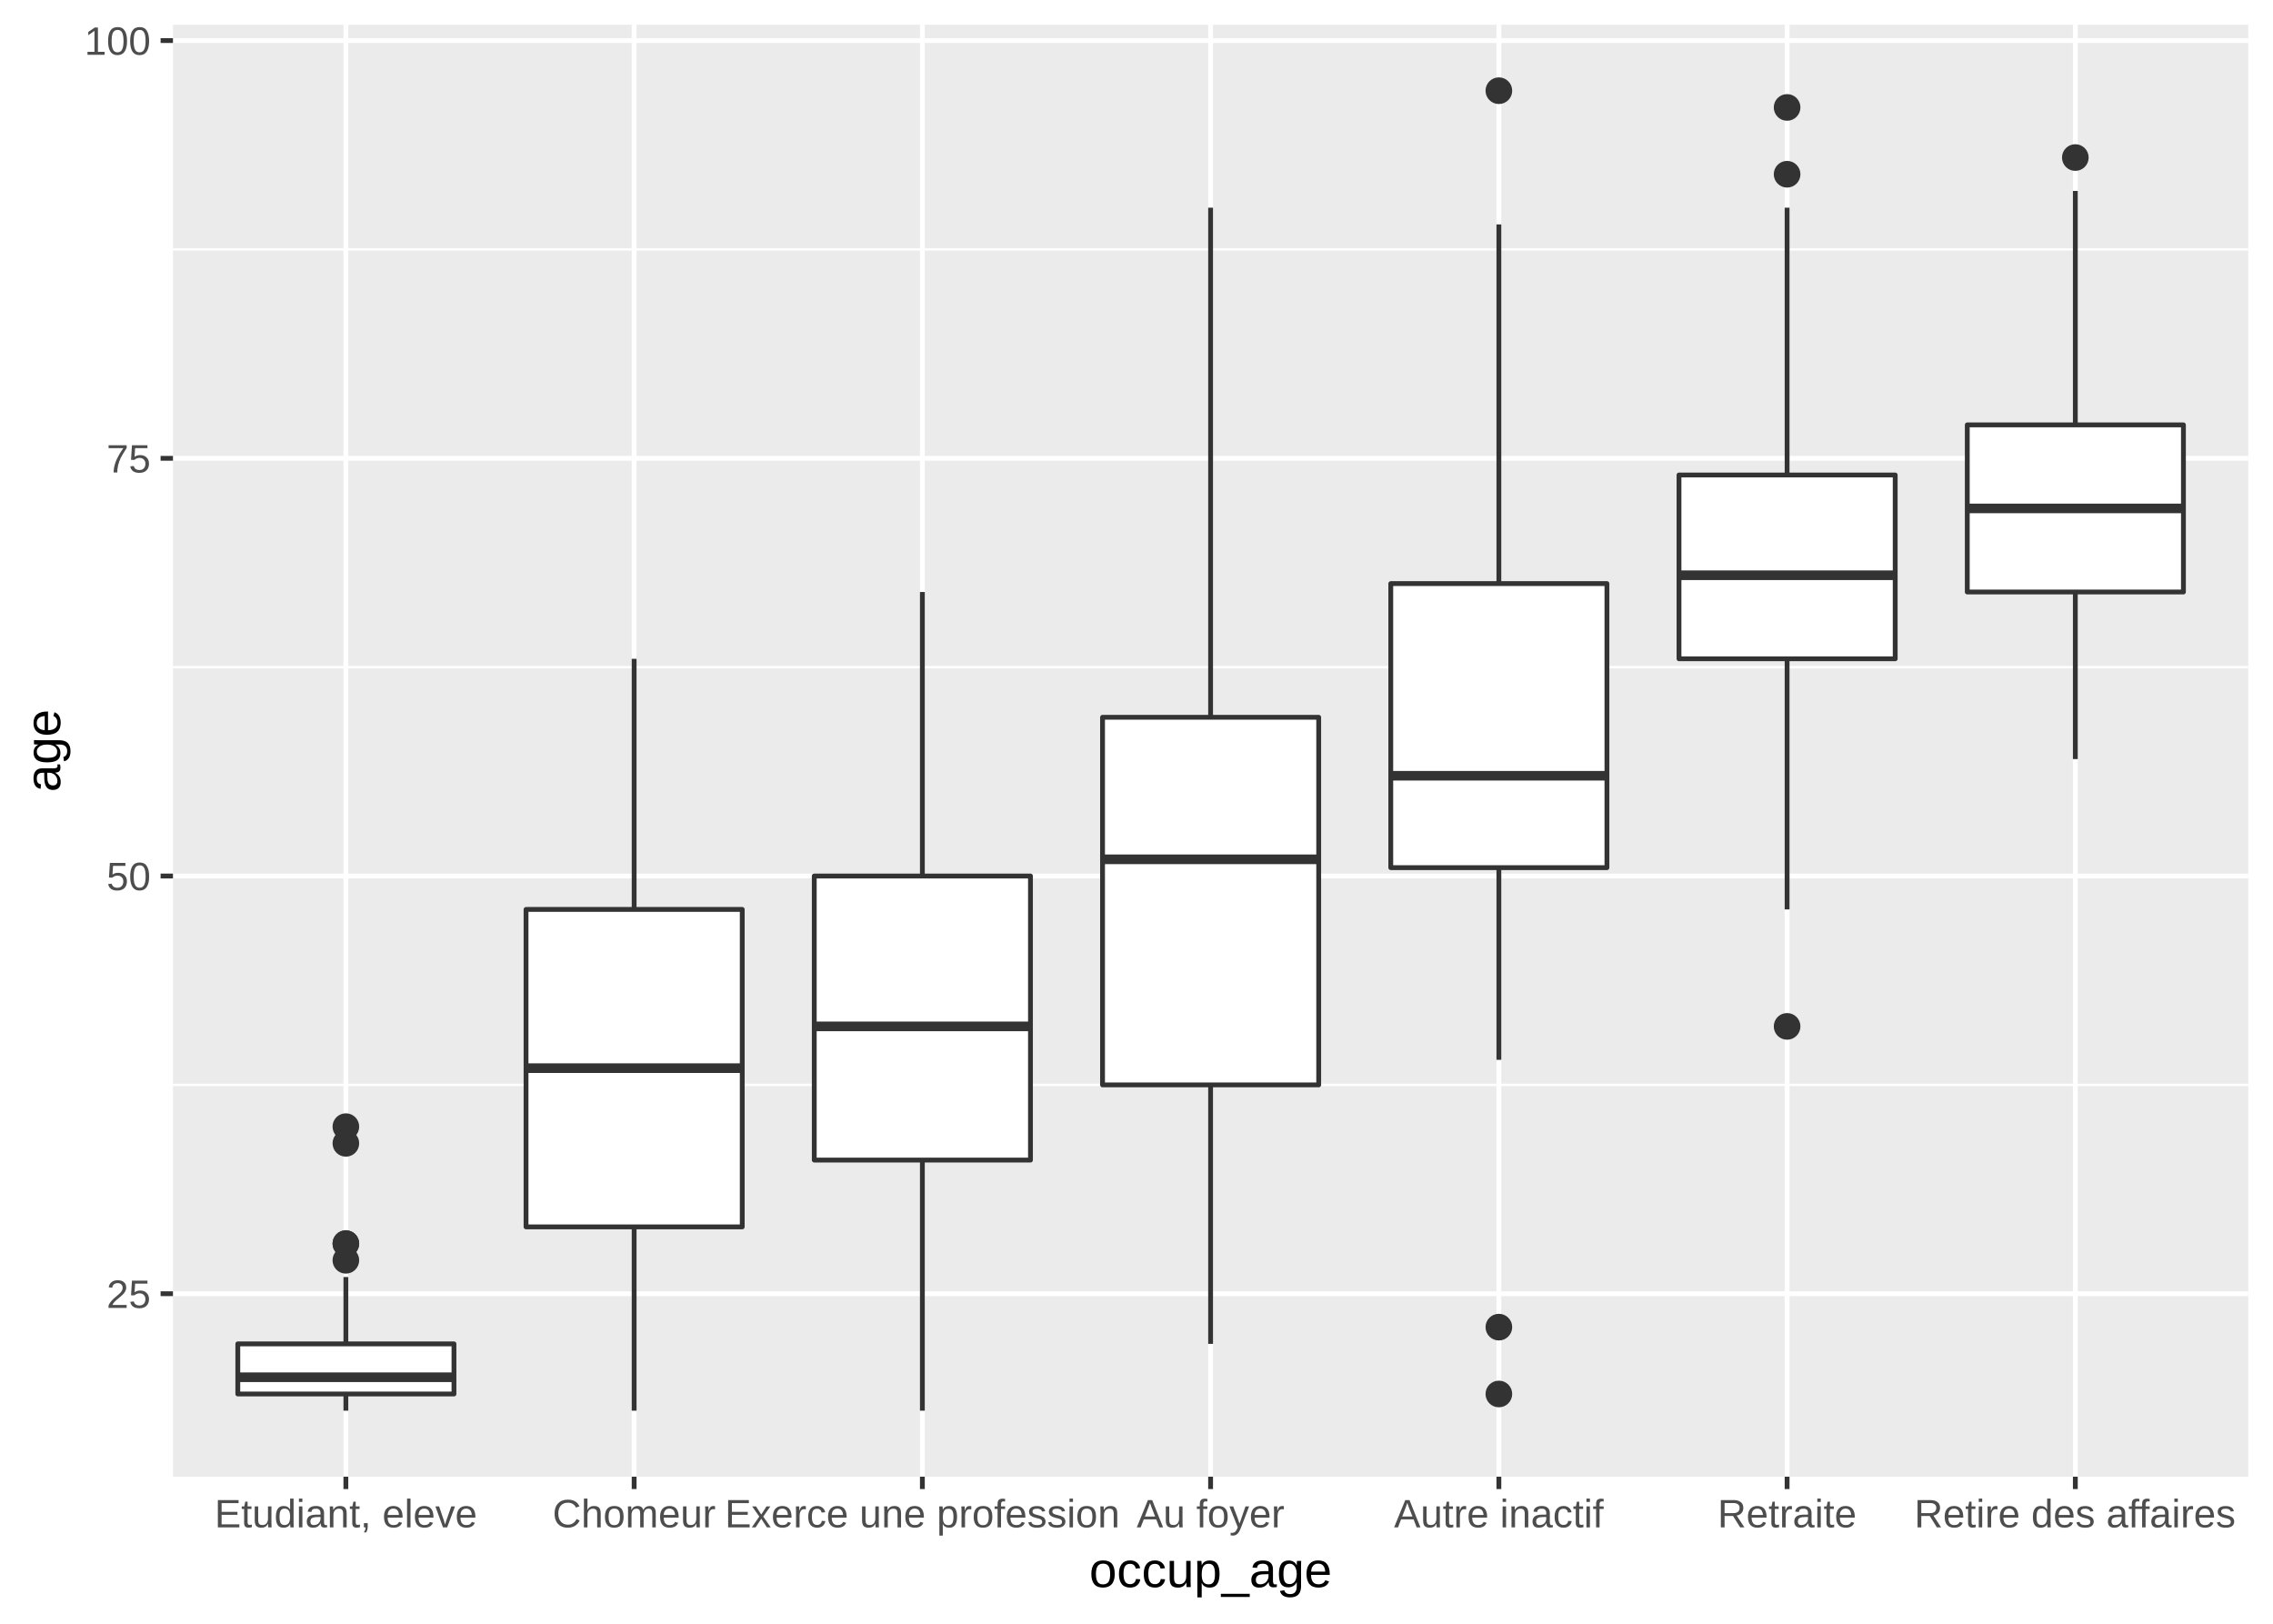
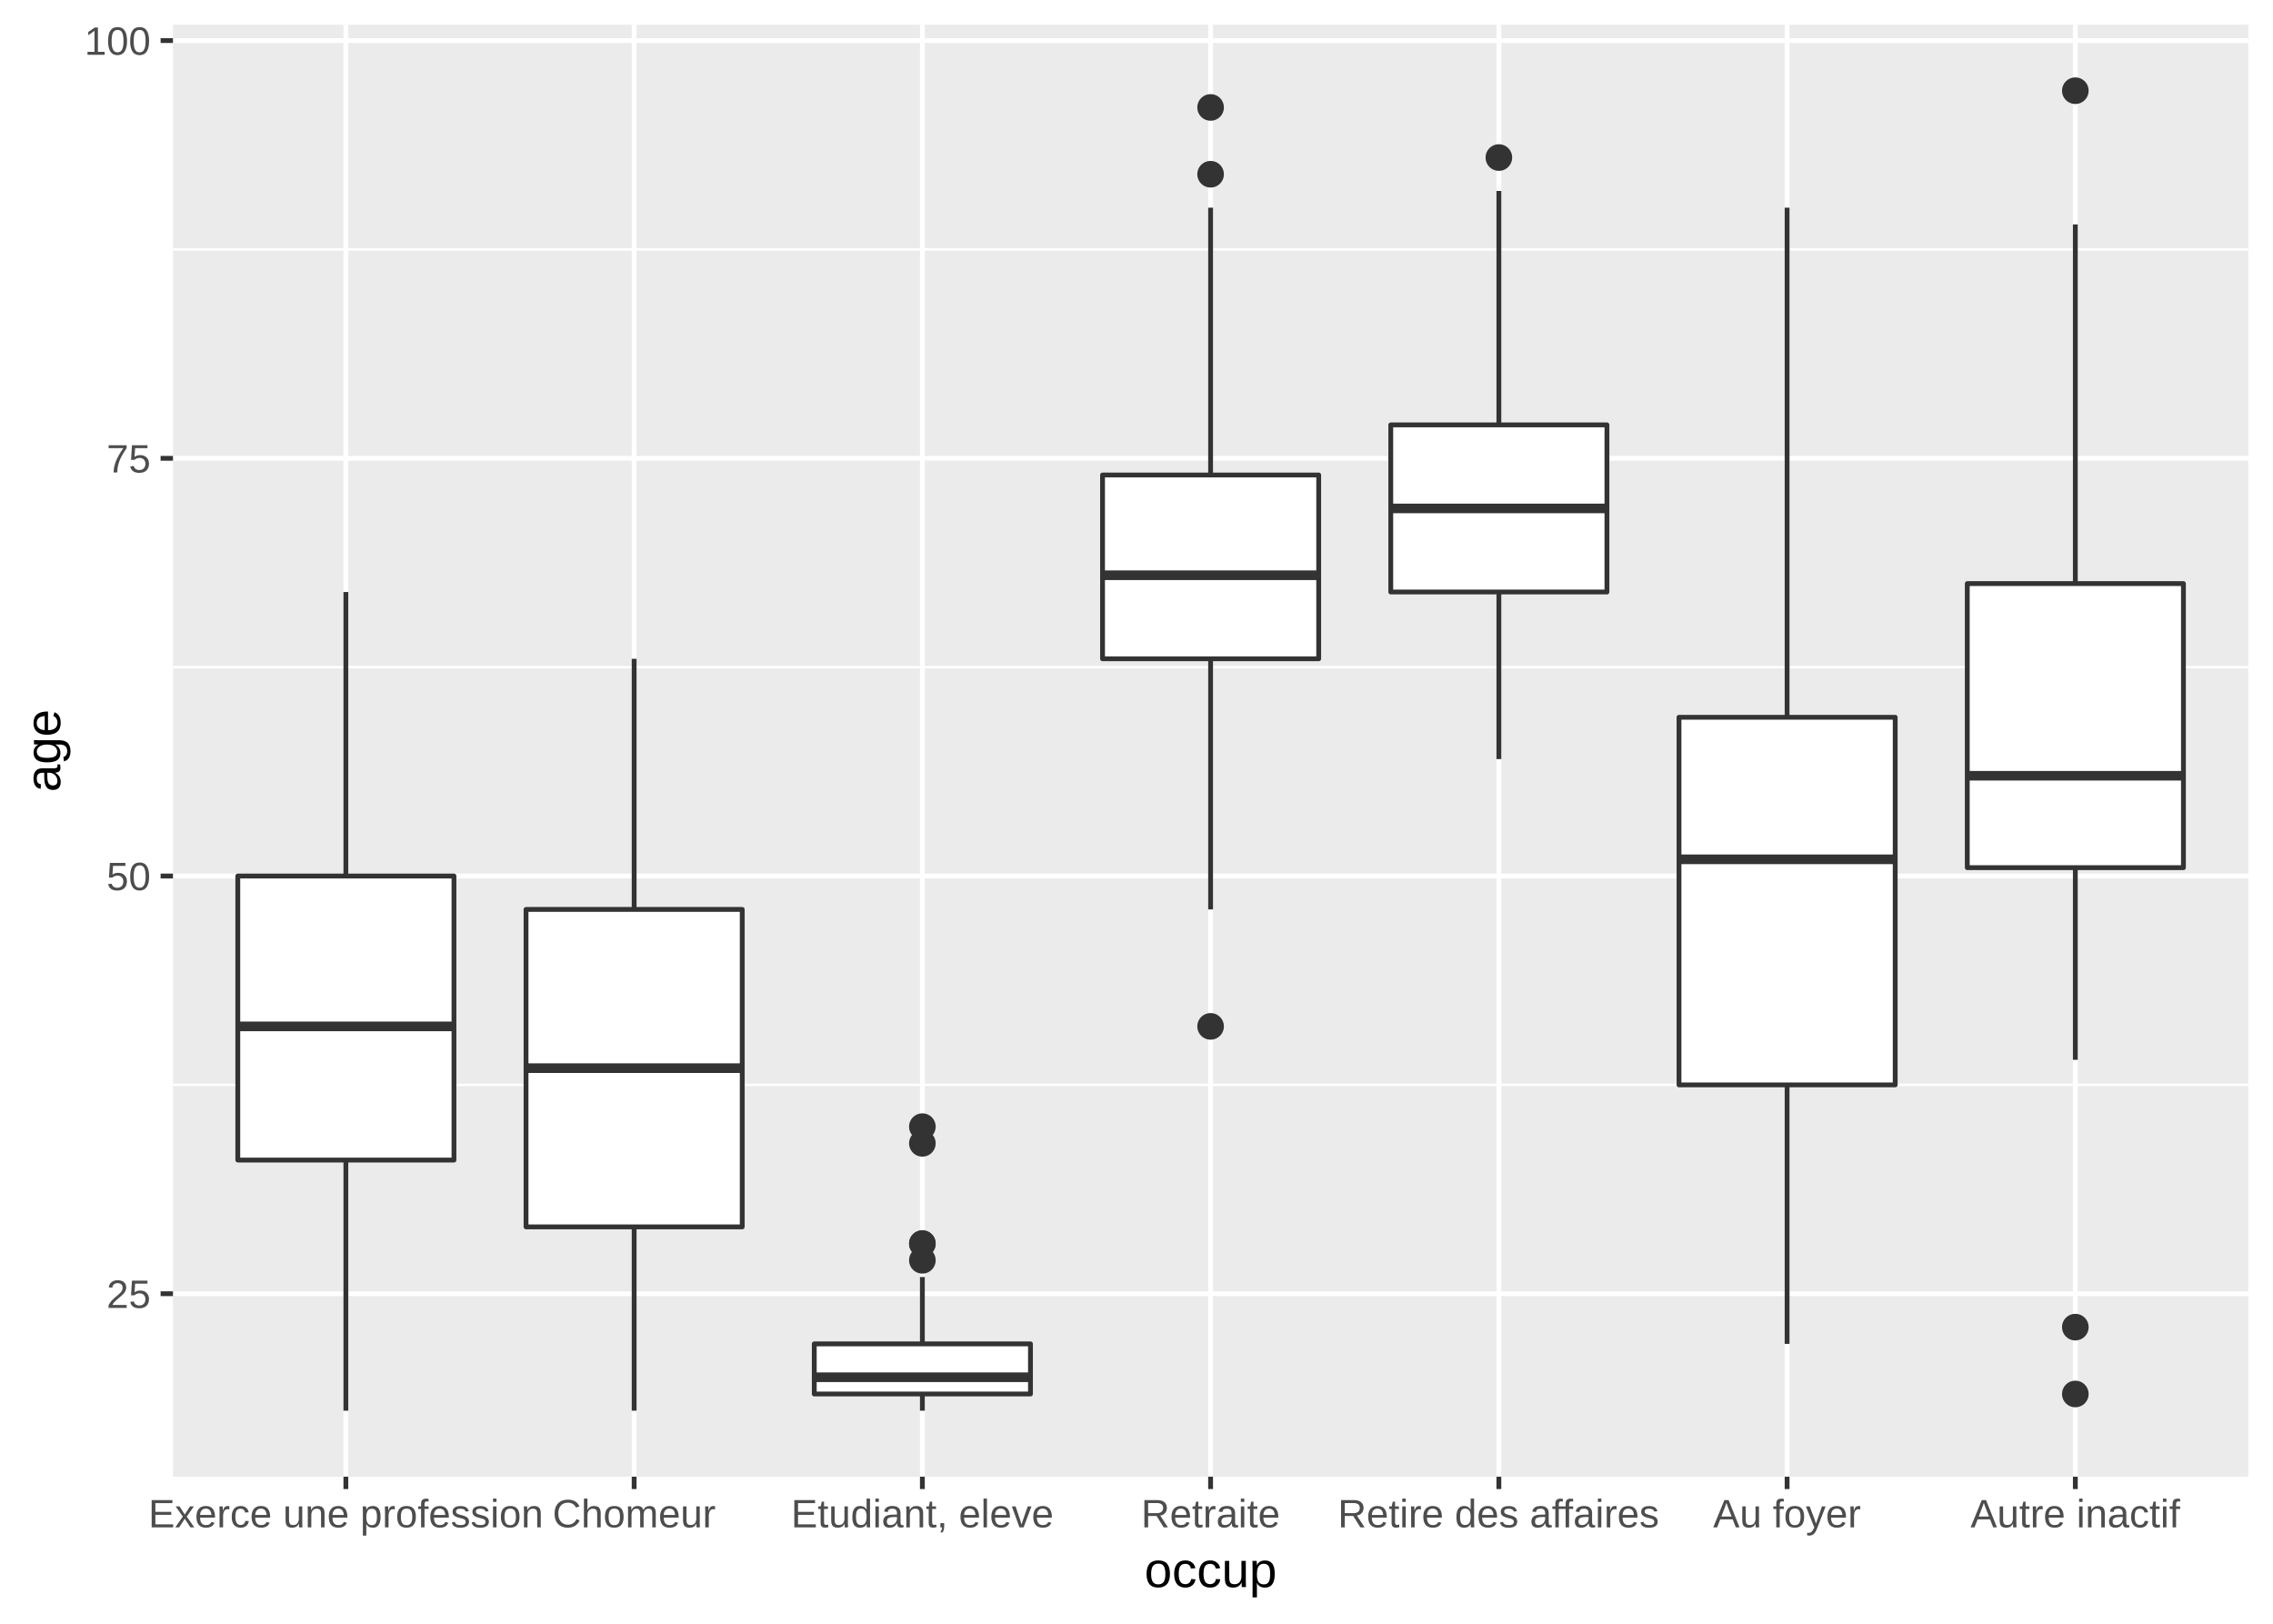
<svg xmlns="http://www.w3.org/2000/svg" viewBox="0 0 504.00 360.00">
  <defs>
    <style type="text/css">
    line, polyline, path, rect, circle {
      fill: none;
      stroke: #000000;
      stroke-linecap: round;
      stroke-linejoin: round;
      stroke-miterlimit: 10.00;
    }
  </style>
  </defs>
  <rect width="100%" height="100%" style="stroke: none; fill: #FFFFFF;" />
  <rect x="0.00" y="0.00" width="504.00" height="360.00" style="stroke-width: 1.07; stroke: #FFFFFF; fill: #FFFFFF;" />
  <defs>
    <clipPath id="cpMzguMzQ3MXw0OTguNTIxfDMyNy4zOTZ8NS40Nzk0NQ==">
      <rect x="38.35" y="5.48" width="460.17" height="321.92" />
    </clipPath>
  </defs>
  <rect x="38.35" y="5.48" width="460.17" height="321.92" style="stroke-width: 1.07; stroke: none; fill: #EBEBEB;" clip-path="url(#cpMzguMzQ3MXw0OTguNTIxfDMyNy4zOTZ8NS40Nzk0NQ==)" />
  <polyline points="38.35,240.53 498.52,240.53 " style="stroke-width: 0.53; stroke: #FFFFFF; stroke-linecap: butt;" clip-path="url(#cpMzguMzQ3MXw0OTguNTIxfDMyNy4zOTZ8NS40Nzk0NQ==)" />
  <polyline points="38.35,147.92 498.52,147.92 " style="stroke-width: 0.53; stroke: #FFFFFF; stroke-linecap: butt;" clip-path="url(#cpMzguMzQ3MXw0OTguNTIxfDMyNy4zOTZ8NS40Nzk0NQ==)" />
  <polyline points="38.35,55.30 498.52,55.30 " style="stroke-width: 0.53; stroke: #FFFFFF; stroke-linecap: butt;" clip-path="url(#cpMzguMzQ3MXw0OTguNTIxfDMyNy4zOTZ8NS40Nzk0NQ==)" />
  <polyline points="38.35,286.83 498.52,286.83 " style="stroke-width: 1.07; stroke: #FFFFFF; stroke-linecap: butt;" clip-path="url(#cpMzguMzQ3MXw0OTguNTIxfDMyNy4zOTZ8NS40Nzk0NQ==)" />
  <polyline points="38.35,194.22 498.52,194.22 " style="stroke-width: 1.07; stroke: #FFFFFF; stroke-linecap: butt;" clip-path="url(#cpMzguMzQ3MXw0OTguNTIxfDMyNy4zOTZ8NS40Nzk0NQ==)" />
  <polyline points="38.35,101.61 498.52,101.61 " style="stroke-width: 1.07; stroke: #FFFFFF; stroke-linecap: butt;" clip-path="url(#cpMzguMzQ3MXw0OTguNTIxfDMyNy4zOTZ8NS40Nzk0NQ==)" />
  <polyline points="38.35,9.00 498.52,9.00 " style="stroke-width: 1.07; stroke: #FFFFFF; stroke-linecap: butt;" clip-path="url(#cpMzguMzQ3MXw0OTguNTIxfDMyNy4zOTZ8NS40Nzk0NQ==)" />
  <polyline points="76.69,327.40 76.69,5.48 " style="stroke-width: 1.07; stroke: #FFFFFF; stroke-linecap: butt;" clip-path="url(#cpMzguMzQ3MXw0OTguNTIxfDMyNy4zOTZ8NS40Nzk0NQ==)" />
  <polyline points="140.61,327.40 140.61,5.48 " style="stroke-width: 1.07; stroke: #FFFFFF; stroke-linecap: butt;" clip-path="url(#cpMzguMzQ3MXw0OTguNTIxfDMyNy4zOTZ8NS40Nzk0NQ==)" />
  <polyline points="204.52,327.40 204.52,5.48 " style="stroke-width: 1.07; stroke: #FFFFFF; stroke-linecap: butt;" clip-path="url(#cpMzguMzQ3MXw0OTguNTIxfDMyNy4zOTZ8NS40Nzk0NQ==)" />
  <polyline points="268.43,327.40 268.43,5.48 " style="stroke-width: 1.07; stroke: #FFFFFF; stroke-linecap: butt;" clip-path="url(#cpMzguMzQ3MXw0OTguNTIxfDMyNy4zOTZ8NS40Nzk0NQ==)" />
  <polyline points="332.35,327.40 332.35,5.48 " style="stroke-width: 1.07; stroke: #FFFFFF; stroke-linecap: butt;" clip-path="url(#cpMzguMzQ3MXw0OTguNTIxfDMyNy4zOTZ8NS40Nzk0NQ==)" />
  <polyline points="396.26,327.40 396.26,5.48 " style="stroke-width: 1.07; stroke: #FFFFFF; stroke-linecap: butt;" clip-path="url(#cpMzguMzQ3MXw0OTguNTIxfDMyNy4zOTZ8NS40Nzk0NQ==)" />
  <polyline points="460.17,327.40 460.17,5.48 " style="stroke-width: 1.07; stroke: #FFFFFF; stroke-linecap: butt;" clip-path="url(#cpMzguMzQ3MXw0OTguNTIxfDMyNy4zOTZ8NS40Nzk0NQ==)" />
-   <circle cx="76.69" cy="275.72" r="1.95pt" style="stroke-width: 0.71; stroke: #333333; fill: #333333;" clip-path="url(#cpMzguMzQ3MXw0OTguNTIxfDMyNy4zOTZ8NS40Nzk0NQ==)" />
-   <circle cx="76.69" cy="249.79" r="1.95pt" style="stroke-width: 0.71; stroke: #333333; fill: #333333;" clip-path="url(#cpMzguMzQ3MXw0OTguNTIxfDMyNy4zOTZ8NS40Nzk0NQ==)" />
-   <circle cx="76.69" cy="275.72" r="1.95pt" style="stroke-width: 0.71; stroke: #333333; fill: #333333;" clip-path="url(#cpMzguMzQ3MXw0OTguNTIxfDMyNy4zOTZ8NS40Nzk0NQ==)" />
-   <circle cx="76.69" cy="279.42" r="1.95pt" style="stroke-width: 0.71; stroke: #333333; fill: #333333;" clip-path="url(#cpMzguMzQ3MXw0OTguNTIxfDMyNy4zOTZ8NS40Nzk0NQ==)" />
-   <circle cx="76.69" cy="253.49" r="1.95pt" style="stroke-width: 0.71; stroke: #333333; fill: #333333;" clip-path="url(#cpMzguMzQ3MXw0OTguNTIxfDMyNy4zOTZ8NS40Nzk0NQ==)" />
-   <line x1="76.69" y1="297.95" x2="76.69" y2="283.13" style="stroke-width: 1.07; stroke: #333333; stroke-linecap: butt;" clip-path="url(#cpMzguMzQ3MXw0OTguNTIxfDMyNy4zOTZ8NS40Nzk0NQ==)" />
-   <line x1="76.69" y1="309.06" x2="76.69" y2="312.76" style="stroke-width: 1.07; stroke: #333333; stroke-linecap: butt;" clip-path="url(#cpMzguMzQ3MXw0OTguNTIxfDMyNy4zOTZ8NS40Nzk0NQ==)" />
-   <polyline points="52.73,297.95 52.73,309.06 100.66,309.06 100.66,297.95 52.73,297.95 " style="stroke-width: 1.07; stroke: #333333; fill: #FFFFFF;" clip-path="url(#cpMzguMzQ3MXw0OTguNTIxfDMyNy4zOTZ8NS40Nzk0NQ==)" />
-   <line x1="52.73" y1="305.35" x2="100.66" y2="305.35" style="stroke-width: 2.13; stroke: #333333; stroke-linecap: butt;" clip-path="url(#cpMzguMzQ3MXw0OTguNTIxfDMyNy4zOTZ8NS40Nzk0NQ==)" />
+   <line x1="76.69" y1="194.22" x2="76.69" y2="131.25" style="stroke-width: 1.07; stroke: #333333; stroke-linecap: butt;" clip-path="url(#cpMzguMzQ3MXw0OTguNTIxfDMyNy4zOTZ8NS40Nzk0NQ==)" />
+   <line x1="76.69" y1="257.20" x2="76.69" y2="312.76" style="stroke-width: 1.07; stroke: #333333; stroke-linecap: butt;" clip-path="url(#cpMzguMzQ3MXw0OTguNTIxfDMyNy4zOTZ8NS40Nzk0NQ==)" />
+   <polyline points="52.73,194.22 52.73,257.20 100.66,257.20 100.66,194.22 52.73,194.22 " style="stroke-width: 1.07; stroke: #333333; fill: #FFFFFF;" clip-path="url(#cpMzguMzQ3MXw0OTguNTIxfDMyNy4zOTZ8NS40Nzk0NQ==)" />
+   <line x1="52.73" y1="227.56" x2="100.66" y2="227.56" style="stroke-width: 2.13; stroke: #333333; stroke-linecap: butt;" clip-path="url(#cpMzguMzQ3MXw0OTguNTIxfDMyNy4zOTZ8NS40Nzk0NQ==)" />
  <line x1="140.61" y1="201.63" x2="140.61" y2="146.06" style="stroke-width: 1.07; stroke: #333333; stroke-linecap: butt;" clip-path="url(#cpMzguMzQ3MXw0OTguNTIxfDMyNy4zOTZ8NS40Nzk0NQ==)" />
  <line x1="140.61" y1="272.01" x2="140.61" y2="312.76" style="stroke-width: 1.07; stroke: #333333; stroke-linecap: butt;" clip-path="url(#cpMzguMzQ3MXw0OTguNTIxfDMyNy4zOTZ8NS40Nzk0NQ==)" />
  <polyline points="116.64,201.63 116.64,272.01 164.58,272.01 164.58,201.63 116.64,201.63 " style="stroke-width: 1.07; stroke: #333333; fill: #FFFFFF;" clip-path="url(#cpMzguMzQ3MXw0OTguNTIxfDMyNy4zOTZ8NS40Nzk0NQ==)" />
  <line x1="116.64" y1="236.82" x2="164.58" y2="236.82" style="stroke-width: 2.13; stroke: #333333; stroke-linecap: butt;" clip-path="url(#cpMzguMzQ3MXw0OTguNTIxfDMyNy4zOTZ8NS40Nzk0NQ==)" />
-   <line x1="204.52" y1="194.22" x2="204.52" y2="131.25" style="stroke-width: 1.07; stroke: #333333; stroke-linecap: butt;" clip-path="url(#cpMzguMzQ3MXw0OTguNTIxfDMyNy4zOTZ8NS40Nzk0NQ==)" />
-   <line x1="204.52" y1="257.20" x2="204.52" y2="312.76" style="stroke-width: 1.07; stroke: #333333; stroke-linecap: butt;" clip-path="url(#cpMzguMzQ3MXw0OTguNTIxfDMyNy4zOTZ8NS40Nzk0NQ==)" />
-   <polyline points="180.55,194.22 180.55,257.20 228.49,257.20 228.49,194.22 180.55,194.22 " style="stroke-width: 1.07; stroke: #333333; fill: #FFFFFF;" clip-path="url(#cpMzguMzQ3MXw0OTguNTIxfDMyNy4zOTZ8NS40Nzk0NQ==)" />
-   <line x1="180.55" y1="227.56" x2="228.49" y2="227.56" style="stroke-width: 2.13; stroke: #333333; stroke-linecap: butt;" clip-path="url(#cpMzguMzQ3MXw0OTguNTIxfDMyNy4zOTZ8NS40Nzk0NQ==)" />
-   <line x1="268.43" y1="159.03" x2="268.43" y2="46.04" style="stroke-width: 1.07; stroke: #333333; stroke-linecap: butt;" clip-path="url(#cpMzguMzQ3MXw0OTguNTIxfDMyNy4zOTZ8NS40Nzk0NQ==)" />
-   <line x1="268.43" y1="240.53" x2="268.43" y2="297.95" style="stroke-width: 1.07; stroke: #333333; stroke-linecap: butt;" clip-path="url(#cpMzguMzQ3MXw0OTguNTIxfDMyNy4zOTZ8NS40Nzk0NQ==)" />
-   <polyline points="244.47,159.03 244.47,240.53 292.40,240.53 292.40,159.03 244.47,159.03 " style="stroke-width: 1.07; stroke: #333333; fill: #FFFFFF;" clip-path="url(#cpMzguMzQ3MXw0OTguNTIxfDMyNy4zOTZ8NS40Nzk0NQ==)" />
-   <line x1="244.47" y1="190.52" x2="292.40" y2="190.52" style="stroke-width: 2.13; stroke: #333333; stroke-linecap: butt;" clip-path="url(#cpMzguMzQ3MXw0OTguNTIxfDMyNy4zOTZ8NS40Nzk0NQ==)" />
-   <circle cx="332.35" cy="309.06" r="1.95pt" style="stroke-width: 0.71; stroke: #333333; fill: #333333;" clip-path="url(#cpMzguMzQ3MXw0OTguNTIxfDMyNy4zOTZ8NS40Nzk0NQ==)" />
-   <circle cx="332.35" cy="294.24" r="1.95pt" style="stroke-width: 0.71; stroke: #333333; fill: #333333;" clip-path="url(#cpMzguMzQ3MXw0OTguNTIxfDMyNy4zOTZ8NS40Nzk0NQ==)" />
-   <circle cx="332.35" cy="20.11" r="1.95pt" style="stroke-width: 0.71; stroke: #333333; fill: #333333;" clip-path="url(#cpMzguMzQ3MXw0OTguNTIxfDMyNy4zOTZ8NS40Nzk0NQ==)" />
-   <line x1="332.35" y1="129.39" x2="332.35" y2="49.75" style="stroke-width: 1.07; stroke: #333333; stroke-linecap: butt;" clip-path="url(#cpMzguMzQ3MXw0OTguNTIxfDMyNy4zOTZ8NS40Nzk0NQ==)" />
-   <line x1="332.35" y1="192.37" x2="332.35" y2="234.97" style="stroke-width: 1.07; stroke: #333333; stroke-linecap: butt;" clip-path="url(#cpMzguMzQ3MXw0OTguNTIxfDMyNy4zOTZ8NS40Nzk0NQ==)" />
-   <polyline points="308.38,129.39 308.38,192.37 356.31,192.37 356.31,129.39 308.38,129.39 " style="stroke-width: 1.07; stroke: #333333; fill: #FFFFFF;" clip-path="url(#cpMzguMzQ3MXw0OTguNTIxfDMyNy4zOTZ8NS40Nzk0NQ==)" />
-   <line x1="308.38" y1="171.99" x2="356.31" y2="171.99" style="stroke-width: 2.13; stroke: #333333; stroke-linecap: butt;" clip-path="url(#cpMzguMzQ3MXw0OTguNTIxfDMyNy4zOTZ8NS40Nzk0NQ==)" />
-   <circle cx="396.26" cy="38.63" r="1.95pt" style="stroke-width: 0.71; stroke: #333333; fill: #333333;" clip-path="url(#cpMzguMzQ3MXw0OTguNTIxfDMyNy4zOTZ8NS40Nzk0NQ==)" />
-   <circle cx="396.26" cy="23.82" r="1.95pt" style="stroke-width: 0.71; stroke: #333333; fill: #333333;" clip-path="url(#cpMzguMzQ3MXw0OTguNTIxfDMyNy4zOTZ8NS40Nzk0NQ==)" />
-   <circle cx="396.26" cy="227.56" r="1.95pt" style="stroke-width: 0.71; stroke: #333333; fill: #333333;" clip-path="url(#cpMzguMzQ3MXw0OTguNTIxfDMyNy4zOTZ8NS40Nzk0NQ==)" />
-   <line x1="396.26" y1="105.31" x2="396.26" y2="46.04" style="stroke-width: 1.07; stroke: #333333; stroke-linecap: butt;" clip-path="url(#cpMzguMzQ3MXw0OTguNTIxfDMyNy4zOTZ8NS40Nzk0NQ==)" />
-   <line x1="396.26" y1="146.06" x2="396.26" y2="201.63" style="stroke-width: 1.07; stroke: #333333; stroke-linecap: butt;" clip-path="url(#cpMzguMzQ3MXw0OTguNTIxfDMyNy4zOTZ8NS40Nzk0NQ==)" />
-   <polyline points="372.29,105.31 372.29,146.06 420.23,146.06 420.23,105.31 372.29,105.31 " style="stroke-width: 1.07; stroke: #333333; fill: #FFFFFF;" clip-path="url(#cpMzguMzQ3MXw0OTguNTIxfDMyNy4zOTZ8NS40Nzk0NQ==)" />
-   <line x1="372.29" y1="127.54" x2="420.23" y2="127.54" style="stroke-width: 2.13; stroke: #333333; stroke-linecap: butt;" clip-path="url(#cpMzguMzQ3MXw0OTguNTIxfDMyNy4zOTZ8NS40Nzk0NQ==)" />
-   <circle cx="460.17" cy="34.93" r="1.95pt" style="stroke-width: 0.71; stroke: #333333; fill: #333333;" clip-path="url(#cpMzguMzQ3MXw0OTguNTIxfDMyNy4zOTZ8NS40Nzk0NQ==)" />
-   <line x1="460.17" y1="94.20" x2="460.17" y2="42.34" style="stroke-width: 1.07; stroke: #333333; stroke-linecap: butt;" clip-path="url(#cpMzguMzQ3MXw0OTguNTIxfDMyNy4zOTZ8NS40Nzk0NQ==)" />
-   <line x1="460.17" y1="131.25" x2="460.17" y2="168.29" style="stroke-width: 1.07; stroke: #333333; stroke-linecap: butt;" clip-path="url(#cpMzguMzQ3MXw0OTguNTIxfDMyNy4zOTZ8NS40Nzk0NQ==)" />
-   <polyline points="436.21,94.20 436.21,131.25 484.14,131.25 484.14,94.20 436.21,94.20 " style="stroke-width: 1.07; stroke: #333333; fill: #FFFFFF;" clip-path="url(#cpMzguMzQ3MXw0OTguNTIxfDMyNy4zOTZ8NS40Nzk0NQ==)" />
-   <line x1="436.21" y1="112.72" x2="484.14" y2="112.72" style="stroke-width: 2.13; stroke: #333333; stroke-linecap: butt;" clip-path="url(#cpMzguMzQ3MXw0OTguNTIxfDMyNy4zOTZ8NS40Nzk0NQ==)" />
+   <circle cx="204.52" cy="275.72" r="1.95pt" style="stroke-width: 0.71; stroke: #333333; fill: #333333;" clip-path="url(#cpMzguMzQ3MXw0OTguNTIxfDMyNy4zOTZ8NS40Nzk0NQ==)" />
+   <circle cx="204.52" cy="249.79" r="1.95pt" style="stroke-width: 0.71; stroke: #333333; fill: #333333;" clip-path="url(#cpMzguMzQ3MXw0OTguNTIxfDMyNy4zOTZ8NS40Nzk0NQ==)" />
+   <circle cx="204.52" cy="275.72" r="1.95pt" style="stroke-width: 0.71; stroke: #333333; fill: #333333;" clip-path="url(#cpMzguMzQ3MXw0OTguNTIxfDMyNy4zOTZ8NS40Nzk0NQ==)" />
+   <circle cx="204.52" cy="279.42" r="1.95pt" style="stroke-width: 0.71; stroke: #333333; fill: #333333;" clip-path="url(#cpMzguMzQ3MXw0OTguNTIxfDMyNy4zOTZ8NS40Nzk0NQ==)" />
+   <circle cx="204.52" cy="253.49" r="1.95pt" style="stroke-width: 0.71; stroke: #333333; fill: #333333;" clip-path="url(#cpMzguMzQ3MXw0OTguNTIxfDMyNy4zOTZ8NS40Nzk0NQ==)" />
+   <line x1="204.52" y1="297.95" x2="204.52" y2="283.13" style="stroke-width: 1.07; stroke: #333333; stroke-linecap: butt;" clip-path="url(#cpMzguMzQ3MXw0OTguNTIxfDMyNy4zOTZ8NS40Nzk0NQ==)" />
+   <line x1="204.52" y1="309.06" x2="204.52" y2="312.76" style="stroke-width: 1.07; stroke: #333333; stroke-linecap: butt;" clip-path="url(#cpMzguMzQ3MXw0OTguNTIxfDMyNy4zOTZ8NS40Nzk0NQ==)" />
+   <polyline points="180.55,297.95 180.55,309.06 228.49,309.06 228.49,297.95 180.55,297.95 " style="stroke-width: 1.07; stroke: #333333; fill: #FFFFFF;" clip-path="url(#cpMzguMzQ3MXw0OTguNTIxfDMyNy4zOTZ8NS40Nzk0NQ==)" />
+   <line x1="180.55" y1="305.35" x2="228.49" y2="305.35" style="stroke-width: 2.13; stroke: #333333; stroke-linecap: butt;" clip-path="url(#cpMzguMzQ3MXw0OTguNTIxfDMyNy4zOTZ8NS40Nzk0NQ==)" />
+   <circle cx="268.43" cy="38.63" r="1.95pt" style="stroke-width: 0.71; stroke: #333333; fill: #333333;" clip-path="url(#cpMzguMzQ3MXw0OTguNTIxfDMyNy4zOTZ8NS40Nzk0NQ==)" />
+   <circle cx="268.43" cy="23.82" r="1.95pt" style="stroke-width: 0.71; stroke: #333333; fill: #333333;" clip-path="url(#cpMzguMzQ3MXw0OTguNTIxfDMyNy4zOTZ8NS40Nzk0NQ==)" />
+   <circle cx="268.43" cy="227.56" r="1.95pt" style="stroke-width: 0.71; stroke: #333333; fill: #333333;" clip-path="url(#cpMzguMzQ3MXw0OTguNTIxfDMyNy4zOTZ8NS40Nzk0NQ==)" />
+   <line x1="268.43" y1="105.31" x2="268.43" y2="46.04" style="stroke-width: 1.07; stroke: #333333; stroke-linecap: butt;" clip-path="url(#cpMzguMzQ3MXw0OTguNTIxfDMyNy4zOTZ8NS40Nzk0NQ==)" />
+   <line x1="268.43" y1="146.06" x2="268.43" y2="201.63" style="stroke-width: 1.07; stroke: #333333; stroke-linecap: butt;" clip-path="url(#cpMzguMzQ3MXw0OTguNTIxfDMyNy4zOTZ8NS40Nzk0NQ==)" />
+   <polyline points="244.47,105.31 244.47,146.06 292.40,146.06 292.40,105.31 244.47,105.31 " style="stroke-width: 1.07; stroke: #333333; fill: #FFFFFF;" clip-path="url(#cpMzguMzQ3MXw0OTguNTIxfDMyNy4zOTZ8NS40Nzk0NQ==)" />
+   <line x1="244.47" y1="127.54" x2="292.40" y2="127.54" style="stroke-width: 2.13; stroke: #333333; stroke-linecap: butt;" clip-path="url(#cpMzguMzQ3MXw0OTguNTIxfDMyNy4zOTZ8NS40Nzk0NQ==)" />
+   <circle cx="332.35" cy="34.93" r="1.95pt" style="stroke-width: 0.71; stroke: #333333; fill: #333333;" clip-path="url(#cpMzguMzQ3MXw0OTguNTIxfDMyNy4zOTZ8NS40Nzk0NQ==)" />
+   <line x1="332.35" y1="94.20" x2="332.35" y2="42.34" style="stroke-width: 1.07; stroke: #333333; stroke-linecap: butt;" clip-path="url(#cpMzguMzQ3MXw0OTguNTIxfDMyNy4zOTZ8NS40Nzk0NQ==)" />
+   <line x1="332.35" y1="131.25" x2="332.35" y2="168.29" style="stroke-width: 1.07; stroke: #333333; stroke-linecap: butt;" clip-path="url(#cpMzguMzQ3MXw0OTguNTIxfDMyNy4zOTZ8NS40Nzk0NQ==)" />
+   <polyline points="308.38,94.20 308.38,131.25 356.31,131.25 356.31,94.20 308.38,94.20 " style="stroke-width: 1.07; stroke: #333333; fill: #FFFFFF;" clip-path="url(#cpMzguMzQ3MXw0OTguNTIxfDMyNy4zOTZ8NS40Nzk0NQ==)" />
+   <line x1="308.38" y1="112.72" x2="356.31" y2="112.72" style="stroke-width: 2.13; stroke: #333333; stroke-linecap: butt;" clip-path="url(#cpMzguMzQ3MXw0OTguNTIxfDMyNy4zOTZ8NS40Nzk0NQ==)" />
+   <line x1="396.26" y1="159.03" x2="396.26" y2="46.04" style="stroke-width: 1.07; stroke: #333333; stroke-linecap: butt;" clip-path="url(#cpMzguMzQ3MXw0OTguNTIxfDMyNy4zOTZ8NS40Nzk0NQ==)" />
+   <line x1="396.26" y1="240.53" x2="396.26" y2="297.95" style="stroke-width: 1.07; stroke: #333333; stroke-linecap: butt;" clip-path="url(#cpMzguMzQ3MXw0OTguNTIxfDMyNy4zOTZ8NS40Nzk0NQ==)" />
+   <polyline points="372.29,159.03 372.29,240.53 420.23,240.53 420.23,159.03 372.29,159.03 " style="stroke-width: 1.07; stroke: #333333; fill: #FFFFFF;" clip-path="url(#cpMzguMzQ3MXw0OTguNTIxfDMyNy4zOTZ8NS40Nzk0NQ==)" />
+   <line x1="372.29" y1="190.52" x2="420.23" y2="190.52" style="stroke-width: 2.13; stroke: #333333; stroke-linecap: butt;" clip-path="url(#cpMzguMzQ3MXw0OTguNTIxfDMyNy4zOTZ8NS40Nzk0NQ==)" />
+   <circle cx="460.17" cy="309.06" r="1.95pt" style="stroke-width: 0.71; stroke: #333333; fill: #333333;" clip-path="url(#cpMzguMzQ3MXw0OTguNTIxfDMyNy4zOTZ8NS40Nzk0NQ==)" />
+   <circle cx="460.17" cy="294.24" r="1.95pt" style="stroke-width: 0.71; stroke: #333333; fill: #333333;" clip-path="url(#cpMzguMzQ3MXw0OTguNTIxfDMyNy4zOTZ8NS40Nzk0NQ==)" />
+   <circle cx="460.17" cy="20.11" r="1.95pt" style="stroke-width: 0.71; stroke: #333333; fill: #333333;" clip-path="url(#cpMzguMzQ3MXw0OTguNTIxfDMyNy4zOTZ8NS40Nzk0NQ==)" />
+   <line x1="460.17" y1="129.39" x2="460.17" y2="49.75" style="stroke-width: 1.07; stroke: #333333; stroke-linecap: butt;" clip-path="url(#cpMzguMzQ3MXw0OTguNTIxfDMyNy4zOTZ8NS40Nzk0NQ==)" />
+   <line x1="460.17" y1="192.37" x2="460.17" y2="234.97" style="stroke-width: 1.07; stroke: #333333; stroke-linecap: butt;" clip-path="url(#cpMzguMzQ3MXw0OTguNTIxfDMyNy4zOTZ8NS40Nzk0NQ==)" />
+   <polyline points="436.21,129.39 436.21,192.37 484.14,192.37 484.14,129.39 436.21,129.39 " style="stroke-width: 1.07; stroke: #333333; fill: #FFFFFF;" clip-path="url(#cpMzguMzQ3MXw0OTguNTIxfDMyNy4zOTZ8NS40Nzk0NQ==)" />
+   <line x1="436.21" y1="171.99" x2="484.14" y2="171.99" style="stroke-width: 2.13; stroke: #333333; stroke-linecap: butt;" clip-path="url(#cpMzguMzQ3MXw0OTguNTIxfDMyNy4zOTZ8NS40Nzk0NQ==)" />
  <defs>
    <clipPath id="cpMHw1MDR8MzYwfDA=">
      <rect x="0.00" y="0.00" width="504.00" height="360.00" />
    </clipPath>
  </defs>
  <g clip-path="url(#cpMHw1MDR8MzYwfDA=)">
    <text x="23.63" y="289.98" style="font-size: 8.80px; fill: #4D4D4D; font-family: Arial;" textLength="9.79px" lengthAdjust="spacingAndGlyphs">25</text>
  </g>
  <g clip-path="url(#cpMHw1MDR8MzYwfDA=)">
    <text x="23.63" y="197.37" style="font-size: 8.80px; fill: #4D4D4D; font-family: Arial;" textLength="9.79px" lengthAdjust="spacingAndGlyphs">50</text>
  </g>
  <g clip-path="url(#cpMHw1MDR8MzYwfDA=)">
    <text x="23.63" y="104.76" style="font-size: 8.80px; fill: #4D4D4D; font-family: Arial;" textLength="9.79px" lengthAdjust="spacingAndGlyphs">75</text>
  </g>
  <g clip-path="url(#cpMHw1MDR8MzYwfDA=)">
    <text x="18.73" y="12.15" style="font-size: 8.80px; fill: #4D4D4D; font-family: Arial;" textLength="14.68px" lengthAdjust="spacingAndGlyphs">100</text>
  </g>
  <polyline points="35.61,286.83 38.35,286.83 " style="stroke-width: 1.07; stroke: #333333; stroke-linecap: butt;" clip-path="url(#cpMHw1MDR8MzYwfDA=)" />
  <polyline points="35.61,194.22 38.35,194.22 " style="stroke-width: 1.07; stroke: #333333; stroke-linecap: butt;" clip-path="url(#cpMHw1MDR8MzYwfDA=)" />
  <polyline points="35.61,101.61 38.35,101.61 " style="stroke-width: 1.07; stroke: #333333; stroke-linecap: butt;" clip-path="url(#cpMHw1MDR8MzYwfDA=)" />
  <polyline points="35.61,9.00 38.35,9.00 " style="stroke-width: 1.07; stroke: #333333; stroke-linecap: butt;" clip-path="url(#cpMHw1MDR8MzYwfDA=)" />
  <polyline points="76.69,330.14 76.69,327.40 " style="stroke-width: 1.07; stroke: #333333; stroke-linecap: butt;" clip-path="url(#cpMHw1MDR8MzYwfDA=)" />
  <polyline points="140.61,330.14 140.61,327.40 " style="stroke-width: 1.07; stroke: #333333; stroke-linecap: butt;" clip-path="url(#cpMHw1MDR8MzYwfDA=)" />
  <polyline points="204.52,330.14 204.52,327.40 " style="stroke-width: 1.07; stroke: #333333; stroke-linecap: butt;" clip-path="url(#cpMHw1MDR8MzYwfDA=)" />
  <polyline points="268.43,330.14 268.43,327.40 " style="stroke-width: 1.07; stroke: #333333; stroke-linecap: butt;" clip-path="url(#cpMHw1MDR8MzYwfDA=)" />
  <polyline points="332.35,330.14 332.35,327.40 " style="stroke-width: 1.07; stroke: #333333; stroke-linecap: butt;" clip-path="url(#cpMHw1MDR8MzYwfDA=)" />
  <polyline points="396.26,330.14 396.26,327.40 " style="stroke-width: 1.07; stroke: #333333; stroke-linecap: butt;" clip-path="url(#cpMHw1MDR8MzYwfDA=)" />
  <polyline points="460.17,330.14 460.17,327.40 " style="stroke-width: 1.07; stroke: #333333; stroke-linecap: butt;" clip-path="url(#cpMHw1MDR8MzYwfDA=)" />
  <g clip-path="url(#cpMHw1MDR8MzYwfDA=)">
-     <text x="47.59" y="338.63" style="font-size: 8.80px; fill: #4D4D4D; font-family: Arial;" textLength="58.22px" lengthAdjust="spacingAndGlyphs">Etudiant, eleve</text>
+     <text x="32.91" y="338.63" style="font-size: 8.80px; fill: #4D4D4D; font-family: Arial;" textLength="87.56px" lengthAdjust="spacingAndGlyphs">Exerce une profession</text>
  </g>
  <g clip-path="url(#cpMHw1MDR8MzYwfDA=)">
    <text x="122.51" y="338.63" style="font-size: 8.80px; fill: #4D4D4D; font-family: Arial;" textLength="36.19px" lengthAdjust="spacingAndGlyphs">Chomeur</text>
  </g>
  <g clip-path="url(#cpMHw1MDR8MzYwfDA=)">
-     <text x="160.74" y="338.63" style="font-size: 8.80px; fill: #4D4D4D; font-family: Arial;" textLength="87.56px" lengthAdjust="spacingAndGlyphs">Exerce une profession</text>
+     <text x="175.41" y="338.63" style="font-size: 8.80px; fill: #4D4D4D; font-family: Arial;" textLength="58.22px" lengthAdjust="spacingAndGlyphs">Etudiant, eleve</text>
  </g>
  <g clip-path="url(#cpMHw1MDR8MzYwfDA=)">
-     <text x="252.05" y="338.63" style="font-size: 8.80px; fill: #4D4D4D; font-family: Arial;" textLength="32.77px" lengthAdjust="spacingAndGlyphs">Au foyer</text>
+     <text x="253.03" y="338.63" style="font-size: 8.80px; fill: #4D4D4D; font-family: Arial;" textLength="30.81px" lengthAdjust="spacingAndGlyphs">Retraite</text>
  </g>
  <g clip-path="url(#cpMHw1MDR8MzYwfDA=)">
-     <text x="309.11" y="338.63" style="font-size: 8.80px; fill: #4D4D4D; font-family: Arial;" textLength="46.47px" lengthAdjust="spacingAndGlyphs">Autre inactif</text>
+     <text x="296.64" y="338.63" style="font-size: 8.80px; fill: #4D4D4D; font-family: Arial;" textLength="71.41px" lengthAdjust="spacingAndGlyphs">Retire des affaires</text>
  </g>
  <g clip-path="url(#cpMHw1MDR8MzYwfDA=)">
-     <text x="380.85" y="338.63" style="font-size: 8.80px; fill: #4D4D4D; font-family: Arial;" textLength="30.81px" lengthAdjust="spacingAndGlyphs">Retraite</text>
+     <text x="379.87" y="338.63" style="font-size: 8.80px; fill: #4D4D4D; font-family: Arial;" textLength="32.77px" lengthAdjust="spacingAndGlyphs">Au foyer</text>
  </g>
  <g clip-path="url(#cpMHw1MDR8MzYwfDA=)">
-     <text x="424.47" y="338.63" style="font-size: 8.80px; fill: #4D4D4D; font-family: Arial;" textLength="71.41px" lengthAdjust="spacingAndGlyphs">Retire des affaires</text>
+     <text x="436.94" y="338.63" style="font-size: 8.80px; fill: #4D4D4D; font-family: Arial;" textLength="46.47px" lengthAdjust="spacingAndGlyphs">Autre inactif</text>
  </g>
  <g clip-path="url(#cpMHw1MDR8MzYwfDA=)">
-     <text x="241.52" y="351.88" style="font-size: 11.00px; font-family: Arial;" textLength="53.82px" lengthAdjust="spacingAndGlyphs">occup_age</text>
+     <text x="253.76" y="351.88" style="font-size: 11.00px; font-family: Arial;" textLength="29.35px" lengthAdjust="spacingAndGlyphs">occup</text>
  </g>
  <g clip-path="url(#cpMHw1MDR8MzYwfDA=)">
    <text transform="translate(13.35,175.61) rotate(-90)" style="font-size: 11.00px; font-family: Arial;" textLength="18.35px" lengthAdjust="spacingAndGlyphs">age</text>
  </g>
</svg>
